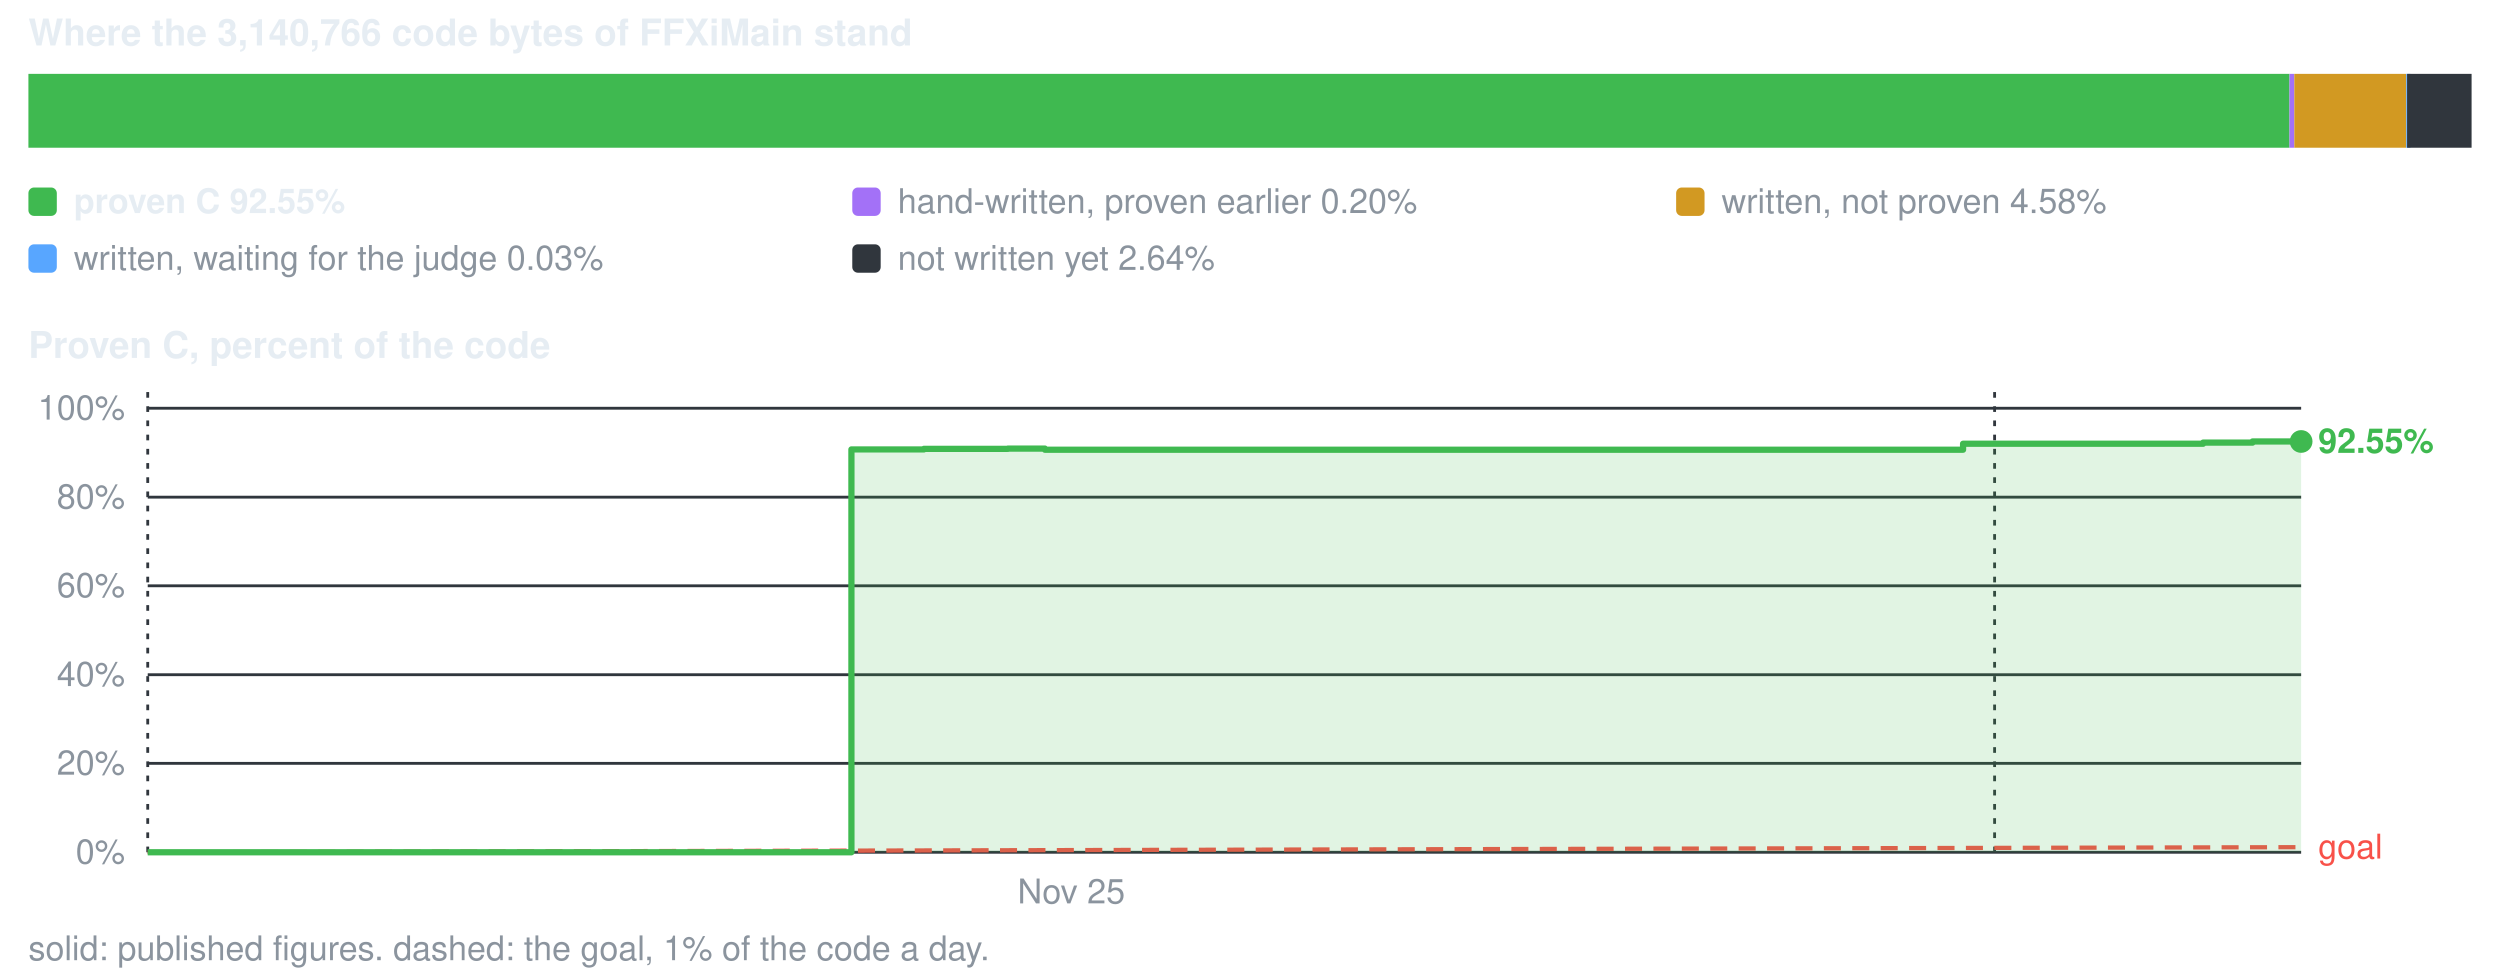
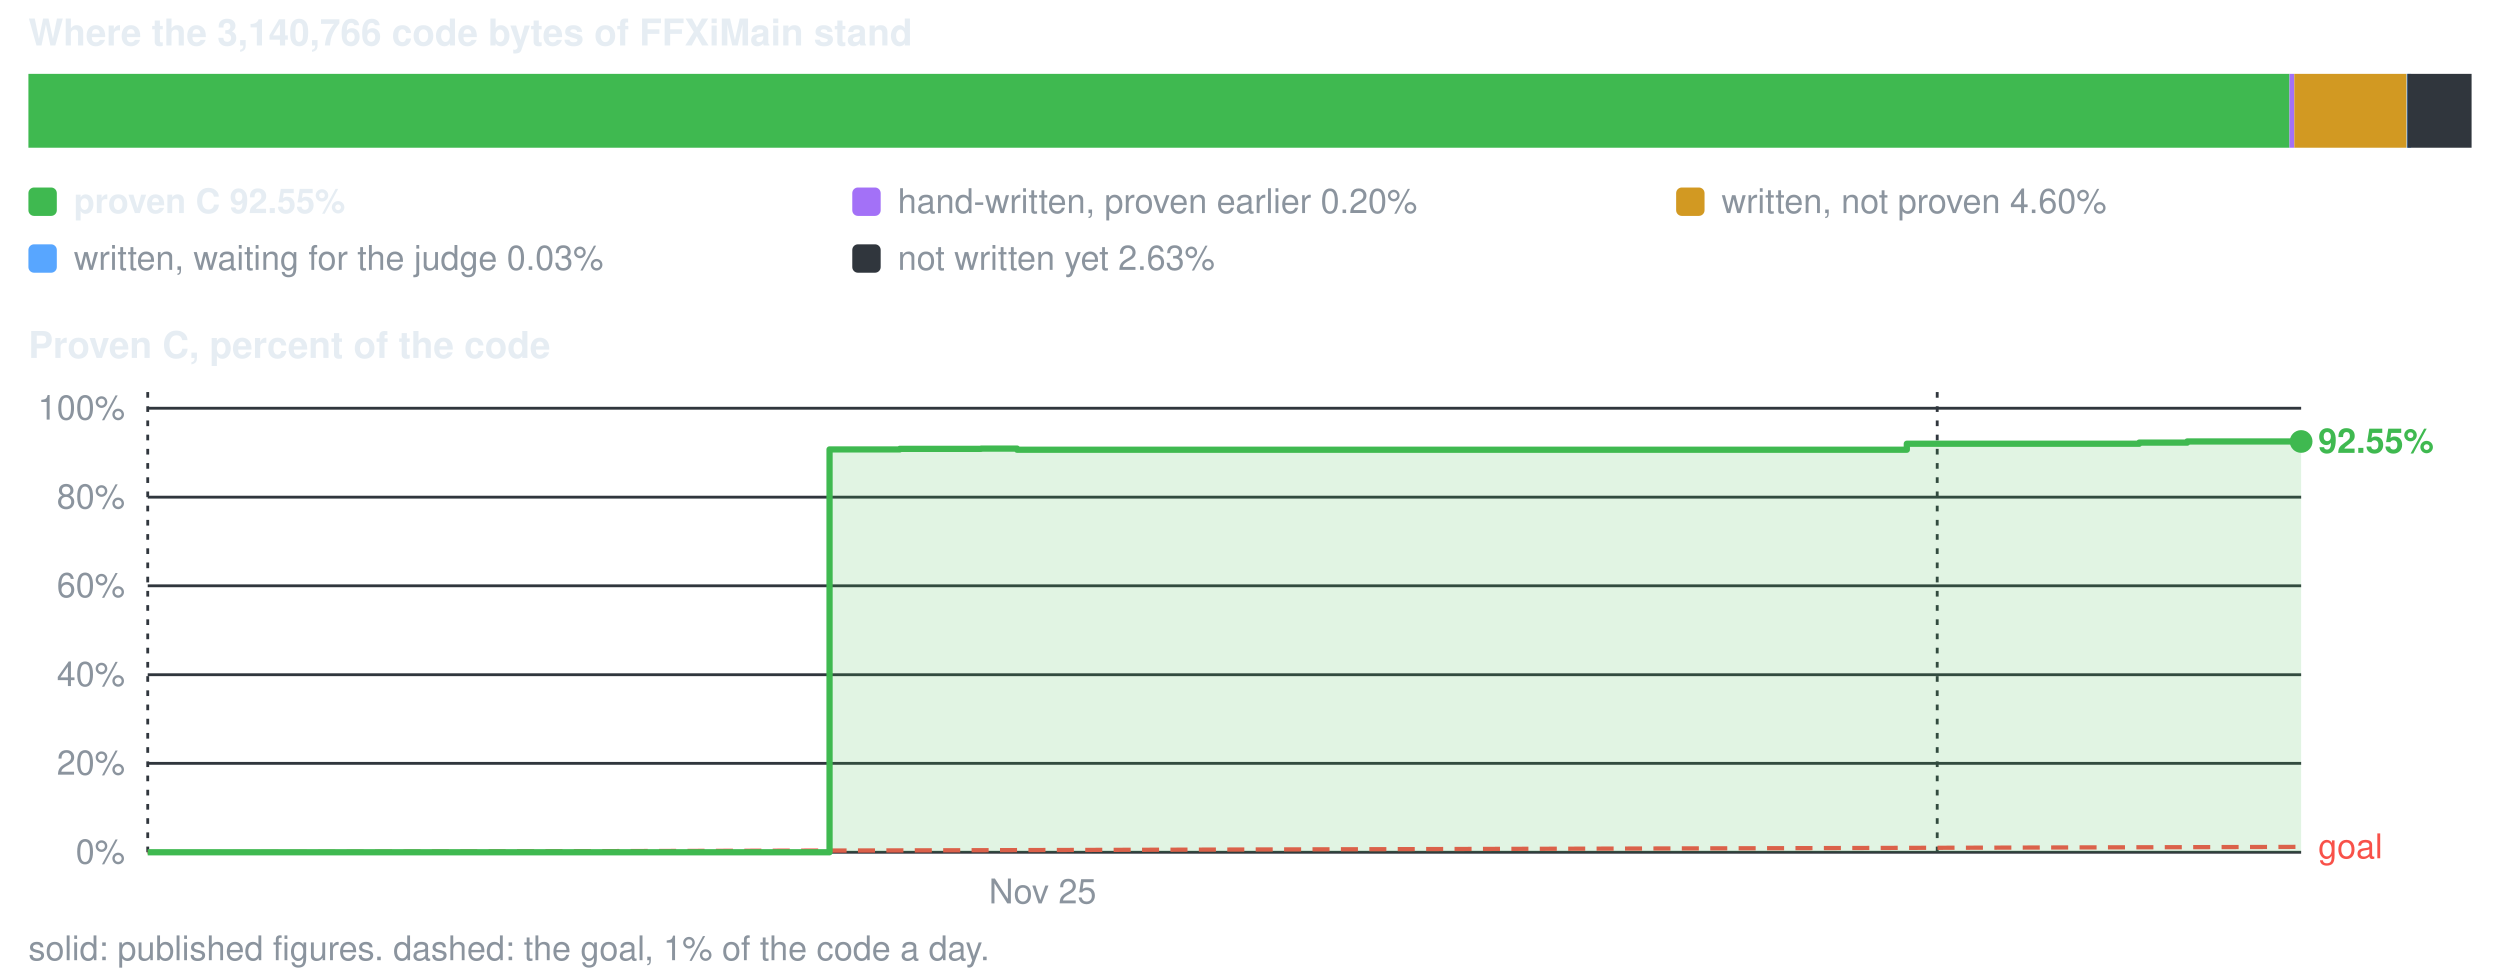
<svg xmlns="http://www.w3.org/2000/svg" viewBox="0 0 880 344" width="880" height="344" role="img" aria-label="conversion progress">
  <style>text{font-family:-apple-system,BlinkMacSystemFont,'Segoe UI',Helvetica,Arial,sans-serif;font-size:12px;fill:#8b949e}.s{fill:#e6edf3;font-weight:600}.b{font-size:13px}</style>
  <text x="10" y="16" class="s b">Where the 3,140,766 code bytes of FFXiMain stand</text>
  <rect x="10.0" y="26" width="795.9" height="26" fill="#3fb950" />
  <rect x="805.9" y="26" width="1.7" height="26" fill="#a371f7" />
-   <rect x="807.6" y="26" width="39.4" height="26" fill="#d29922" />
-   <rect x="847.0" y="26" width="1.5" height="26" fill="#58a6ff" />
-   <rect x="847.3" y="26" width="22.7" height="26" fill="#30363d" />
+   <rect x="807.6" y="26" width="39.5" height="26" fill="#d29922" />
+   <rect x="847.2" y="26" width="1.5" height="26" fill="#58a6ff" />
+   <rect x="847.4" y="26" width="22.6" height="26" fill="#30363d" />
  <rect x="10" y="66" width="10" height="10" rx="2" fill="#3fb950" />
  <text x="26" y="75" class="s">proven C 92.55%</text>
  <rect x="300" y="66" width="10" height="10" rx="2" fill="#a371f7" />
  <text x="316" y="75">hand-written, proven earlier 0.20%</text>
  <rect x="590" y="66" width="10" height="10" rx="2" fill="#d29922" />
-   <text x="606" y="75">written, not proven 4.58%</text>
+   <text x="606" y="75">written, not proven 4.60%</text>
  <rect x="10" y="86" width="10" height="10" rx="2" fill="#58a6ff" />
  <text x="26" y="95">written, waiting for the judge 0.03%</text>
  <rect x="300" y="86" width="10" height="10" rx="2" fill="#30363d" />
-   <text x="316" y="95">not written yet 2.64%</text>
+   <text x="316" y="95">not written yet 2.63%</text>
  <text x="10" y="126" class="s b">Proven C, percent of the code</text>
  <line x1="52" y1="300.0" x2="810" y2="300.0" stroke="#30363d" stroke-width="1" />
  <text x="44" y="304.0" text-anchor="end">0%</text>
  <line x1="52" y1="268.7" x2="810" y2="268.7" stroke="#30363d" stroke-width="1" />
  <text x="44" y="272.7" text-anchor="end">20%</text>
  <line x1="52" y1="237.5" x2="810" y2="237.5" stroke="#30363d" stroke-width="1" />
  <text x="44" y="241.5" text-anchor="end">40%</text>
  <line x1="52" y1="206.2" x2="810" y2="206.2" stroke="#30363d" stroke-width="1" />
  <text x="44" y="210.2" text-anchor="end">60%</text>
  <line x1="52" y1="175.0" x2="810" y2="175.0" stroke="#30363d" stroke-width="1" />
  <text x="44" y="179.0" text-anchor="end">80%</text>
  <line x1="52" y1="143.7" x2="810" y2="143.7" stroke="#30363d" stroke-width="1" />
  <text x="44" y="147.7" text-anchor="end">100%</text>
  <line x1="52.0" y1="138" x2="52.0" y2="300" stroke="#30363d" stroke-width="1" stroke-dasharray="2 3" />
-   <text x="377.1" y="318" text-anchor="middle">Nov 25</text>
-   <line x1="702.1" y1="138" x2="702.1" y2="300" stroke="#30363d" stroke-width="1" stroke-dasharray="2 3" />
-   <line x1="52.0" y1="300.0" x2="810.0" y2="298.2" stroke="#f85149" stroke-width="1.5" stroke-dasharray="6 4" />
-   <text x="816.0" y="302.2" style="fill:#f85149">goal</text>
-   <path d="M52.0 300.0 H299.7 V158.2 H325.2 V158.0 H336.2 V158.0 H341.4 V158.0 H354.8 V157.9 H362.4 V157.9 H367.8 V158.3 H691.0 V156.2 H775.5 V155.8 H792.9 V155.4 H798.1 V155.4 H802.5 V155.4 H810.0 V155.4 V300.0 H52.0 Z" fill="#3fb950" fill-opacity="0.16" />
-   <path d="M52.0 300.0 H299.7 V158.2 H325.2 V158.0 H336.2 V158.0 H341.4 V158.0 H354.8 V157.9 H362.4 V157.9 H367.8 V158.3 H691.0 V156.2 H775.5 V155.8 H792.9 V155.4 H798.1 V155.4 H802.5 V155.4 H810.0 V155.4" fill="none" stroke="#3fb950" stroke-width="2.2" stroke-linejoin="round" />
+   <text x="367.0" y="318" text-anchor="middle">Nov 25</text>
+   <line x1="681.9" y1="138" x2="681.9" y2="300" stroke="#30363d" stroke-width="1" stroke-dasharray="2 3" />
+   <line x1="52.0" y1="300.0" x2="810.0" y2="298.1" stroke="#f85149" stroke-width="1.5" stroke-dasharray="6 4" />
+   <text x="816.0" y="302.1" style="fill:#f85149">goal</text>
+   <path d="M52.0 300.0 H292.0 V158.2 H316.7 V158.0 H327.3 V158.0 H332.4 V158.0 H345.4 V157.9 H352.8 V157.9 H358.0 V158.3 H671.2 V156.2 H753.0 V155.8 H769.9 V155.4 H775.0 V155.4 H779.2 V155.4 H786.5 V155.4 H810.0 V155.4 V300.0 H52.0 Z" fill="#3fb950" fill-opacity="0.16" />
+   <path d="M52.0 300.0 H292.0 V158.2 H316.7 V158.0 H327.3 V158.0 H332.4 V158.0 H345.4 V157.9 H352.8 V157.9 H358.0 V158.3 H671.2 V156.2 H753.0 V155.8 H769.9 V155.4 H775.0 V155.4 H779.2 V155.4 H786.5 V155.4 H810.0 V155.4" fill="none" stroke="#3fb950" stroke-width="2.2" stroke-linejoin="round" />
  <circle cx="810.0" cy="155.4" r="4" fill="#3fb950" />
  <text x="816.0" y="159.4" class="s" style="fill:#3fb950">92.55%</text>
  <text x="10" y="338">solid: published figures. dashed: the goal, 1% of the code a day.</text>
</svg>
